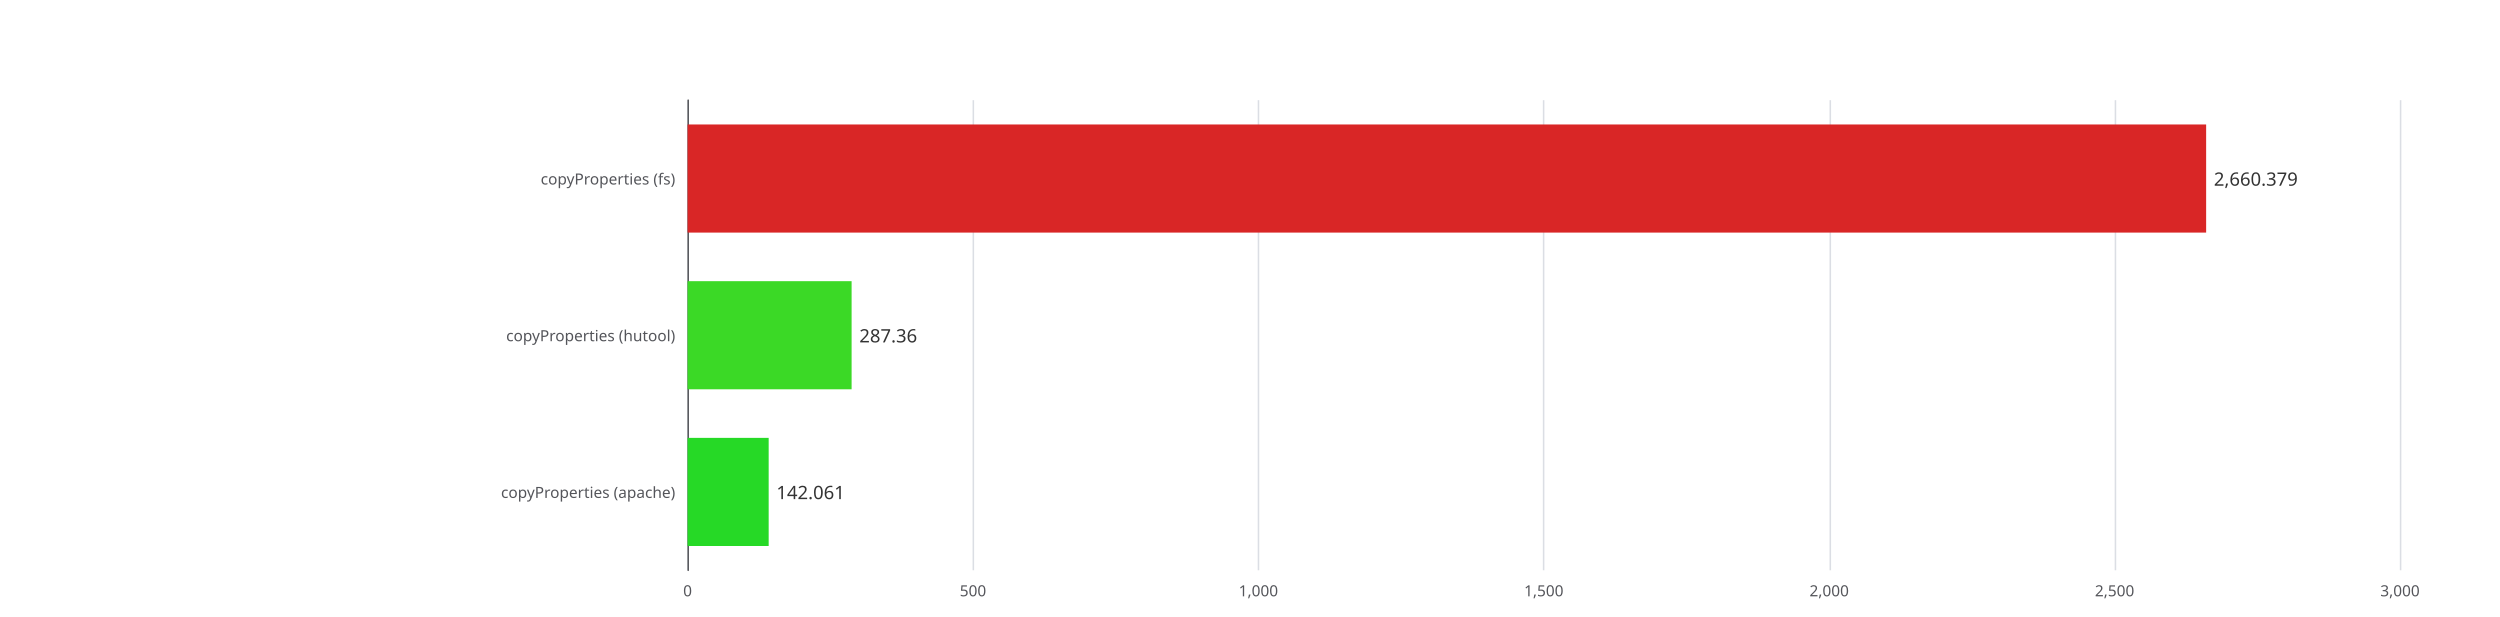
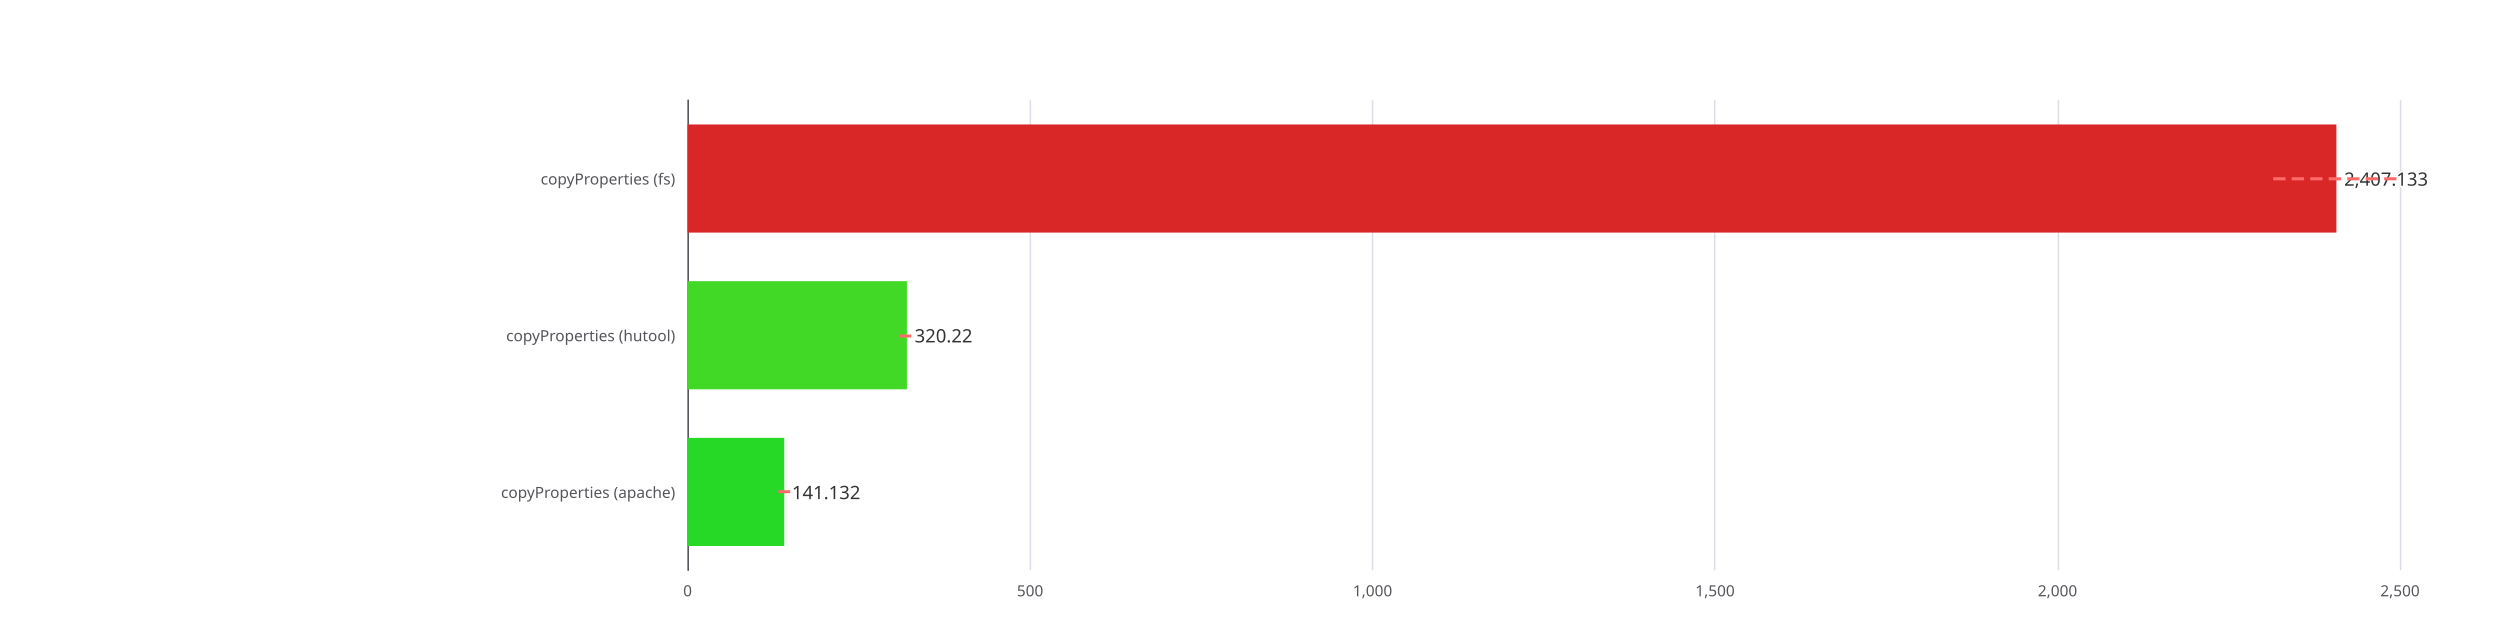
<svg xmlns="http://www.w3.org/2000/svg" version="1.1" baseProfile="full" width="1622" height="400" style="position: absolute; left: 0px; top: 0px; user-select: none;">
  <rect width="1622" height="400" x="0" y="0" fill="none" />
  <g>
    <path d="M446.5 65L446.5 370" fill="none" stroke="#dbdee4" />
-     <path d="M631.5 65L631.5 370" fill="none" stroke="#dbdee4" />
-     <path d="M816.5 65L816.5 370" fill="none" stroke="#dbdee4" />
-     <path d="M1001.5 65L1001.5 370" fill="none" stroke="#dbdee4" />
-     <path d="M1187.5 65L1187.5 370" fill="none" stroke="#dbdee4" />
-     <path d="M1372.5 65L1372.5 370" fill="none" stroke="#dbdee4" />
+     <path d="M668.5 65L668.5 370" fill="none" stroke="#dbdee4" />
+     <path d="M890.5 65L890.5 370" fill="none" stroke="#dbdee4" />
+     <path d="M1112.5 65L1112.5 370" fill="none" stroke="#dbdee4" />
+     <path d="M1335.5 65L1335.5 370" fill="none" stroke="#dbdee4" />
    <path d="M1557.5 65L1557.5 370" fill="none" stroke="#dbdee4" />
    <path d="M446.5 370L446.5 65" fill="none" stroke="#54555a" stroke-linecap="round" />
    <text dominant-baseline="central" text-anchor="end" xml:space="preserve" transform="translate(438.1009 319.1667)" fill="#54555a" style="font-size: 10px; font-family: &quot;Microsoft YaHei&quot;;">copyProperties (apache)</text>
    <text dominant-baseline="central" text-anchor="end" xml:space="preserve" transform="translate(438.1009 217.5)" fill="#54555a" style="font-size: 10px; font-family: &quot;Microsoft YaHei&quot;;">copyProperties (hutool)</text>
    <text dominant-baseline="central" text-anchor="end" xml:space="preserve" transform="translate(438.1009 115.8333)" fill="#54555a" style="font-size: 10px; font-family: &quot;Microsoft YaHei&quot;;">copyProperties (fs)</text>
    <text dominant-baseline="central" text-anchor="middle" y="5" transform="translate(446.1009 378)" fill="#54555a" style="font-size: 10px; font-family: &quot;Microsoft YaHei&quot;;">0</text>
-     <text dominant-baseline="central" text-anchor="middle" y="5" transform="translate(631.2708 378)" fill="#54555a" style="font-size: 10px; font-family: &quot;Microsoft YaHei&quot;;">500</text>
-     <text dominant-baseline="central" text-anchor="middle" y="5" transform="translate(816.4406 378)" fill="#54555a" style="font-size: 10px; font-family: &quot;Microsoft YaHei&quot;;">1,000</text>
-     <text dominant-baseline="central" text-anchor="middle" y="5" transform="translate(1001.611 378)" fill="#54555a" style="font-size: 10px; font-family: &quot;Microsoft YaHei&quot;;">1,500</text>
-     <text dominant-baseline="central" text-anchor="middle" y="5" transform="translate(1186.78 378)" fill="#54555a" style="font-size: 10px; font-family: &quot;Microsoft YaHei&quot;;">2,000</text>
-     <text dominant-baseline="central" text-anchor="middle" y="5" transform="translate(1371.95 378)" fill="#54555a" style="font-size: 10px; font-family: &quot;Microsoft YaHei&quot;;">2,500</text>
-     <text dominant-baseline="central" text-anchor="middle" y="5" transform="translate(1557.12 378)" fill="#54555a" style="font-size: 10px; font-family: &quot;Microsoft YaHei&quot;;">3,000</text>
-     <path d="M446.101 284.092l52.611 0l0 70.15l-52.611 0Z" fill="rgb(38,217,38)" />
-     <path d="M446.101 182.425l106.421 0l0 70.15l-106.421 0Z" fill="rgb(59,217,38)" />
-     <path d="M446.101 80.758l985.244 0l0 70.15l-985.244 0Z" fill="rgb(217,38,38)" />
-     <text dominant-baseline="central" text-anchor="start" transform="translate(503.7116 319.1667)" fill="#333" stroke="rgb(255,255,255)" stroke-width="2" paint-order="stroke" stroke-miterlimit="2" style="font-size: 12px; font-family: &quot;Microsoft YaHei&quot;;">142.061</text>
-     <text dominant-baseline="central" text-anchor="start" transform="translate(557.5217 217.5)" fill="#333" stroke="rgb(255,255,255)" stroke-width="2" paint-order="stroke" stroke-miterlimit="2" style="font-size: 12px; font-family: &quot;Microsoft YaHei&quot;;">287.36</text>
-     <text dominant-baseline="central" text-anchor="start" transform="translate(1436.345 115.8333)" fill="#333" stroke="rgb(255,255,255)" stroke-width="2" paint-order="stroke" stroke-miterlimit="2" style="font-size: 12px; font-family: &quot;Microsoft YaHei&quot;;">2,660.379</text>
+     <text dominant-baseline="central" text-anchor="middle" y="5" transform="translate(668.3047 378)" fill="#54555a" style="font-size: 10px; font-family: &quot;Microsoft YaHei&quot;;">500</text>
+     <text dominant-baseline="central" text-anchor="middle" y="5" transform="translate(890.5086 378)" fill="#54555a" style="font-size: 10px; font-family: &quot;Microsoft YaHei&quot;;">1,000</text>
+     <text dominant-baseline="central" text-anchor="middle" y="5" transform="translate(1112.712 378)" fill="#54555a" style="font-size: 10px; font-family: &quot;Microsoft YaHei&quot;;">1,500</text>
+     <text dominant-baseline="central" text-anchor="middle" y="5" transform="translate(1334.916 378)" fill="#54555a" style="font-size: 10px; font-family: &quot;Microsoft YaHei&quot;;">2,000</text>
+     <text dominant-baseline="central" text-anchor="middle" y="5" transform="translate(1557.12 378)" fill="#54555a" style="font-size: 10px; font-family: &quot;Microsoft YaHei&quot;;">2,500</text>
+     <path d="M446.101 284.092l62.72 0l0 70.15l-62.72 0Z" fill="rgb(38,217,38)" />
+     <path d="M446.101 182.425l142.308 0l0 70.15l-142.308 0Z" fill="rgb(66,217,38)" />
+     <path d="M446.101 80.758l1069.748 0l0 70.15l-1069.748 0Z" fill="rgb(217,38,38)" />
+     <text dominant-baseline="central" text-anchor="start" transform="translate(513.8208 319.1667)" fill="#333" stroke="rgb(255,255,255)" stroke-width="2" paint-order="stroke" stroke-miterlimit="2" style="font-size: 12px; font-family: &quot;Microsoft YaHei&quot;;">141.132</text>
+     <text dominant-baseline="central" text-anchor="start" transform="translate(593.4092 217.5)" fill="#333" stroke="rgb(255,255,255)" stroke-width="2" paint-order="stroke" stroke-miterlimit="2" style="font-size: 12px; font-family: &quot;Microsoft YaHei&quot;;">320.22</text>
+     <text dominant-baseline="central" text-anchor="start" transform="translate(1520.849 115.8333)" fill="#333" stroke="rgb(255,255,255)" stroke-width="2" paint-order="stroke" stroke-miterlimit="2" style="font-size: 12px; font-family: &quot;Microsoft YaHei&quot;;">2,407.133</text>
+     <path d="M1 0A1 1 0 1 1 1 -0" transform="matrix(3,0,0,3,512.6731,319.1667)" fill="rgb(255,107,107)" fill-opacity="0.8" />
+     <path d="M1 0A1 1 0 1 1 1 -0" transform="matrix(3,0,0,3,504.9686,319.1667)" fill="rgb(255,107,107)" fill-opacity="0.8" />
+     <path d="M1 0A1 1 0 1 1 1 -0" transform="matrix(3,0,0,3,593.6236,217.5)" fill="rgb(255,107,107)" fill-opacity="0.8" />
+     <path d="M1 0A1 1 0 1 1 1 -0" transform="matrix(3,0,0,3,583.1948,217.5)" fill="rgb(255,107,107)" fill-opacity="0.8" />
+     <path d="M1 0A1 1 0 1 1 1 -0" transform="matrix(3,0,0,3,1556.838,115.8333)" fill="rgb(255,107,107)" fill-opacity="0.8" />
+     <path d="M1 0A1 1 0 1 1 1 -0" transform="matrix(3,0,0,3,1474.861,115.8333)" fill="rgb(255,107,107)" fill-opacity="0.8" />
+     <g clip-path="url(#zr2-c0)">
+       <path d="" fill="none" stroke="rgb(255,107,107)" stroke-width="2" stroke-dasharray="8,4" stroke-linejoin="bevel" />
+     </g>
+     <path d="M504.969 319L512.673 319" fill="none" stroke="#ff6b6b" stroke-width="2" stroke-dasharray="8,4" />
+     <path d="M583.195 218L593.624 218" fill="none" stroke="#ff6b6b" stroke-width="2" stroke-dasharray="8,4" />
+     <path d="M1474.861 116L1556.838 116" fill="none" stroke="#ff6b6b" stroke-width="2" stroke-dasharray="8,4" />
  </g>
+   <defs>
+     <clipPath id="zr2-c0">
+       <path d="M445 64l1115 0l0 307l-1115 0Z" fill="#000" />
+     </clipPath>
+   </defs>
</svg>
